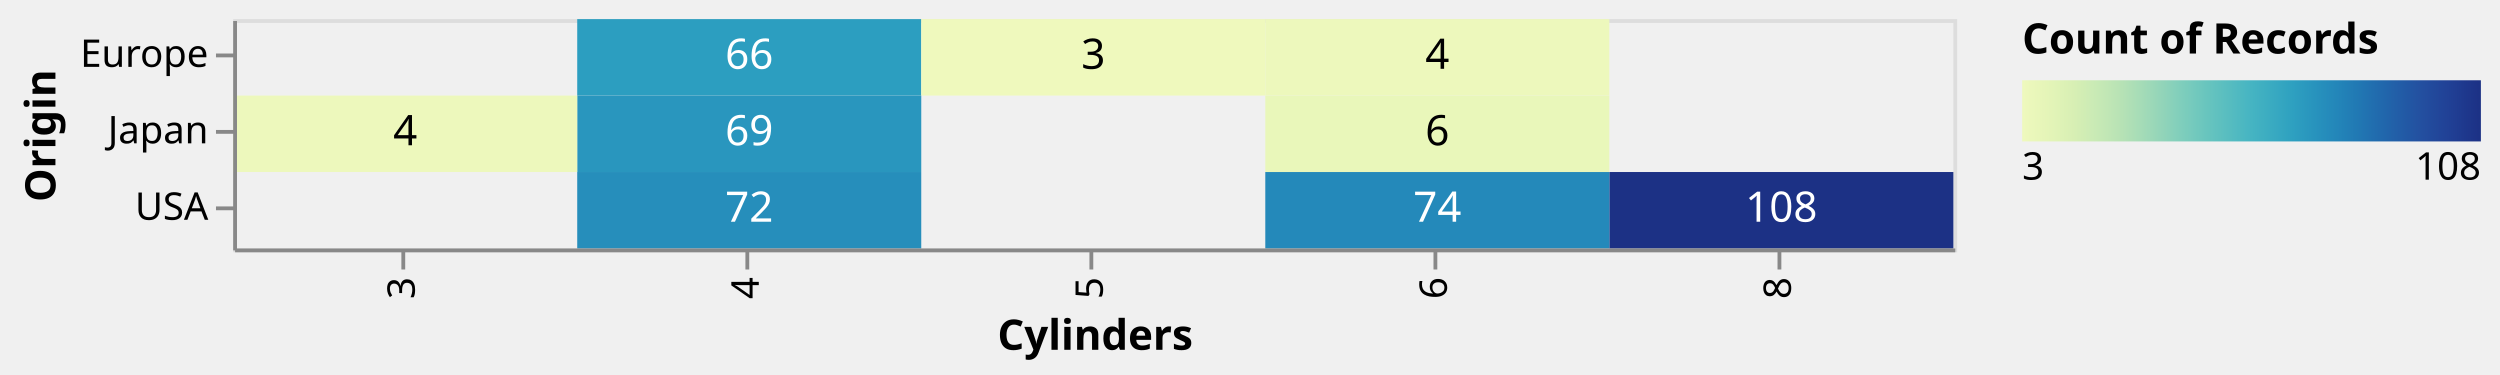
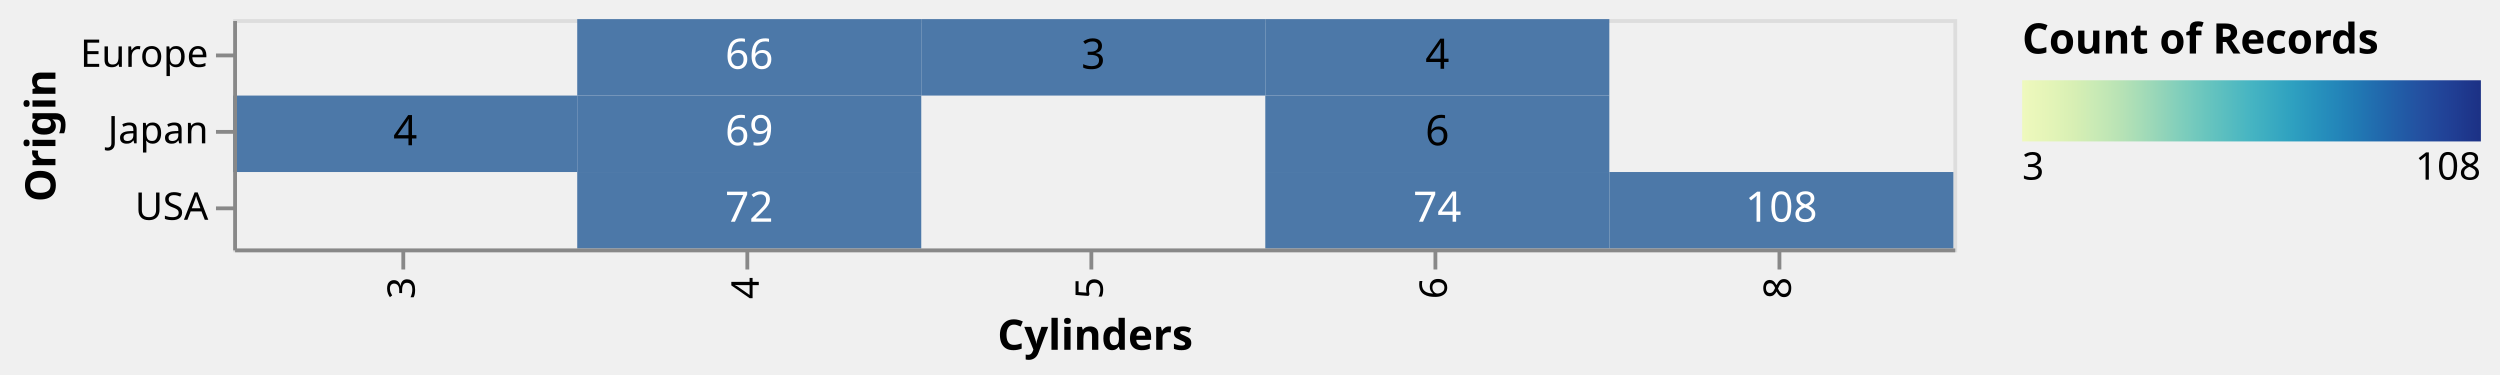
<svg xmlns="http://www.w3.org/2000/svg" class="marks" width="654" height="98" viewBox="0 0 654 98" version="1.1">
  <defs>
    <linearGradient id="gradient_0" x1="0" x2="1" y1="0" y2="0">
      <stop offset="0" stop-color="rgb(239, 249, 189)" />
      <stop offset="0.019" stop-color="rgb(235, 247, 187)" />
      <stop offset="0.067" stop-color="rgb(226, 244, 183)" />
      <stop offset="0.114" stop-color="rgb(215, 239, 180)" />
      <stop offset="0.162" stop-color="rgb(200, 234, 181)" />
      <stop offset="0.21" stop-color="rgb(185, 227, 181)" />
      <stop offset="0.257" stop-color="rgb(166, 220, 183)" />
      <stop offset="0.305" stop-color="rgb(146, 212, 185)" />
      <stop offset="0.352" stop-color="rgb(125, 205, 188)" />
      <stop offset="0.4" stop-color="rgb(105, 197, 190)" />
      <stop offset="0.448" stop-color="rgb(88, 189, 192)" />
      <stop offset="0.495" stop-color="rgb(71, 181, 194)" />
      <stop offset="0.543" stop-color="rgb(58, 171, 193)" />
      <stop offset="0.59" stop-color="rgb(46, 160, 192)" />
      <stop offset="0.638" stop-color="rgb(40, 147, 189)" />
      <stop offset="0.686" stop-color="rgb(35, 134, 185)" />
      <stop offset="0.733" stop-color="rgb(33, 120, 179)" />
      <stop offset="0.781" stop-color="rgb(33, 105, 173)" />
      <stop offset="0.829" stop-color="rgb(34, 91, 166)" />
      <stop offset="0.876" stop-color="rgb(35, 78, 159)" />
      <stop offset="0.924" stop-color="rgb(33, 66, 151)" />
      <stop offset="0.971" stop-color="rgb(30, 55, 140)" />
      <stop offset="1" stop-color="rgb(28, 49, 133)" />
    </linearGradient>
  </defs>
  <g transform="translate(61,5)">
    <g class="mark-group role-frame root">
      <g transform="translate(0,0)">
        <path class="background" d="M0.5,0.5h450v60h-450Z" style="fill: none; stroke: #ddd;" />
        <g>
          <g class="mark-rect role-mark layer_0_marks">
-             <path d="M360,40h90v20h-90Z" style="fill: rgb(28, 49, 133);" />
-             <path d="M90,0h90v20h-90Z" style="fill: rgb(44, 158, 192);" />
-             <path d="M90,20h90v20h-90Z" style="fill: rgb(41, 150, 190);" />
-             <path d="M270,40h90v20h-90Z" style="fill: rgb(36, 137, 186);" />
-             <path d="M90,40h90v20h-90Z" style="fill: rgb(38, 142, 187);" />
-             <path d="M0,20h90v20h-90Z" style="fill: rgb(237, 248, 188);" />
-             <path d="M270,20h90v20h-90Z" style="fill: rgb(233, 247, 186);" />
-             <path d="M270,0h90v20h-90Z" style="fill: rgb(237, 248, 188);" />
-             <path d="M180,0h90v20h-90Z" style="fill: rgb(239, 249, 189);" />
+             <path d="M360,40h90v20h-90Z" style="fill: #4c78a8;" />
+             <path d="M90,0h90v20h-90Z" style="fill: #4c78a8;" />
+             <path d="M90,20h90v20h-90Z" style="fill: #4c78a8;" />
+             <path d="M270,40h90v20h-90Z" style="fill: #4c78a8;" />
+             <path d="M90,40h90v20h-90Z" style="fill: #4c78a8;" />
+             <path d="M0,20h90v20h-90Z" style="fill: #4c78a8;" />
+             <path d="M270,20h90v20h-90Z" style="fill: #4c78a8;" />
+             <path d="M270,0h90v20h-90Z" style="fill: #4c78a8;" />
+             <path d="M180,0h90v20h-90Z" style="fill: #4c78a8;" />
          </g>
          <g class="mark-text role-mark layer_1_marks">
            <text text-anchor="middle" transform="translate(405,53)" style="font-family: sans-serif; font-size: 11px; fill: white;">108</text>
            <text text-anchor="middle" transform="translate(135,13)" style="font-family: sans-serif; font-size: 11px; fill: white;">66</text>
            <text text-anchor="middle" transform="translate(135,33)" style="font-family: sans-serif; font-size: 11px; fill: white;">69</text>
            <text text-anchor="middle" transform="translate(315,53)" style="font-family: sans-serif; font-size: 11px; fill: white;">74</text>
            <text text-anchor="middle" transform="translate(135,53)" style="font-family: sans-serif; font-size: 11px; fill: white;">72</text>
            <text text-anchor="middle" transform="translate(45,33)" style="font-family: sans-serif; font-size: 11px; fill: black;">4</text>
            <text text-anchor="middle" transform="translate(315,33)" style="font-family: sans-serif; font-size: 11px; fill: black;">6</text>
            <text text-anchor="middle" transform="translate(315,13)" style="font-family: sans-serif; font-size: 11px; fill: black;">4</text>
            <text text-anchor="middle" transform="translate(225,13)" style="font-family: sans-serif; font-size: 11px; fill: black;">3</text>
          </g>
          <g class="mark-group role-legend">
            <g transform="translate(468,0)">
              <path class="background" d="M0,0h120v44h-120Z" style="pointer-events: none; fill: none;" />
              <g>
                <g class="mark-group role-legend-entry">
                  <g transform="translate(0,16)">
                    <path class="background" d="M0,0h0v0h0Z" style="pointer-events: none; fill: none;" />
                    <g>
                      <g class="mark-rect role-legend-gradient" style="pointer-events: none;">
                        <path d="M0,0h120v16h-120Z" style="fill: url(#gradient_0); stroke: #ddd; stroke-width: 0; opacity: 1;" />
                      </g>
                      <g class="mark-text role-legend-label" style="pointer-events: none;">
                        <text text-anchor="start" transform="translate(0,26)" style="font-family: sans-serif; font-size: 10px; fill: #000; opacity: 1;">3</text>
                        <text text-anchor="end" transform="translate(120,26)" style="font-family: sans-serif; font-size: 10px; fill: #000; opacity: 1;">108</text>
                      </g>
                    </g>
                  </g>
                </g>
                <g class="mark-text role-legend-title" style="pointer-events: none;">
                  <text text-anchor="start" transform="translate(0,9)" style="font-family: sans-serif; font-size: 11px; font-weight: bold; fill: #000; opacity: 1;">Count of Records</text>
                </g>
              </g>
            </g>
          </g>
          <g class="mark-group role-axis">
            <g transform="translate(0.5,60.5)">
              <path class="background" d="M0,0h0v0h0Z" style="pointer-events: none; fill: none;" />
              <g>
                <g class="mark-rule role-axis-tick" style="pointer-events: none;">
                  <line transform="translate(44,0)" x2="0" y2="5" style="fill: none; stroke: #888; stroke-width: 1; opacity: 1;" />
                  <line transform="translate(134,0)" x2="0" y2="5" style="fill: none; stroke: #888; stroke-width: 1; opacity: 1;" />
                  <line transform="translate(224,0)" x2="0" y2="5" style="fill: none; stroke: #888; stroke-width: 1; opacity: 1;" />
                  <line transform="translate(314,0)" x2="0" y2="5" style="fill: none; stroke: #888; stroke-width: 1; opacity: 1;" />
                  <line transform="translate(404,0)" x2="0" y2="5" style="fill: none; stroke: #888; stroke-width: 1; opacity: 1;" />
                </g>
                <g class="mark-text role-axis-label" style="pointer-events: none;">
                  <text text-anchor="end" transform="translate(44,7) rotate(270) translate(0,3)" style="font-family: sans-serif; font-size: 10px; fill: #000; opacity: 1;">3</text>
                  <text text-anchor="end" transform="translate(134,7) rotate(270) translate(0,3)" style="font-family: sans-serif; font-size: 10px; fill: #000; opacity: 1;">4</text>
                  <text text-anchor="end" transform="translate(224,7) rotate(270) translate(0,3)" style="font-family: sans-serif; font-size: 10px; fill: #000; opacity: 1;">5</text>
                  <text text-anchor="end" transform="translate(314,7) rotate(270) translate(0,3)" style="font-family: sans-serif; font-size: 10px; fill: #000; opacity: 1;">6</text>
                  <text text-anchor="end" transform="translate(404,7) rotate(270) translate(0,3)" style="font-family: sans-serif; font-size: 10px; fill: #000; opacity: 1;">8</text>
                </g>
                <g class="mark-rule role-axis-domain" style="pointer-events: none;">
                  <line transform="translate(0,0)" x2="450" y2="0" style="fill: none; stroke: #888; stroke-width: 1; opacity: 1;" />
                </g>
                <g class="mark-text role-axis-title" style="pointer-events: none;">
                  <text text-anchor="middle" transform="translate(225,26)" style="font-family: sans-serif; font-size: 11px; font-weight: bold; fill: #000; opacity: 1;">Cylinders</text>
                </g>
              </g>
            </g>
          </g>
          <g class="mark-group role-axis">
            <g transform="translate(0.5,0.5)">
              <path class="background" d="M0,0h0v0h0Z" style="pointer-events: none; fill: none;" />
              <g>
                <g class="mark-rule role-axis-tick" style="pointer-events: none;">
                  <line transform="translate(0,9)" x2="-5" y2="0" style="fill: none; stroke: #888; stroke-width: 1; opacity: 1;" />
                  <line transform="translate(0,29)" x2="-5" y2="0" style="fill: none; stroke: #888; stroke-width: 1; opacity: 1;" />
                  <line transform="translate(0,49)" x2="-5" y2="0" style="fill: none; stroke: #888; stroke-width: 1; opacity: 1;" />
                </g>
                <g class="mark-text role-axis-label" style="pointer-events: none;">
                  <text text-anchor="end" transform="translate(-7,12)" style="font-family: sans-serif; font-size: 10px; fill: #000; opacity: 1;">Europe</text>
                  <text text-anchor="end" transform="translate(-7,32)" style="font-family: sans-serif; font-size: 10px; fill: #000; opacity: 1;">Japan</text>
                  <text text-anchor="end" transform="translate(-7,52)" style="font-family: sans-serif; font-size: 10px; fill: #000; opacity: 1;">USA</text>
                </g>
                <g class="mark-rule role-axis-domain" style="pointer-events: none;">
                  <line transform="translate(0,0)" x2="0" y2="60" style="fill: none; stroke: #888; stroke-width: 1; opacity: 1;" />
                </g>
                <g class="mark-text role-axis-title" style="pointer-events: none;">
                  <text text-anchor="middle" transform="translate(-45,30) rotate(-90) translate(0,-2)" style="font-family: sans-serif; font-size: 11px; font-weight: bold; fill: #000; opacity: 1;">Origin</text>
                </g>
              </g>
            </g>
          </g>
        </g>
      </g>
    </g>
  </g>
</svg>
